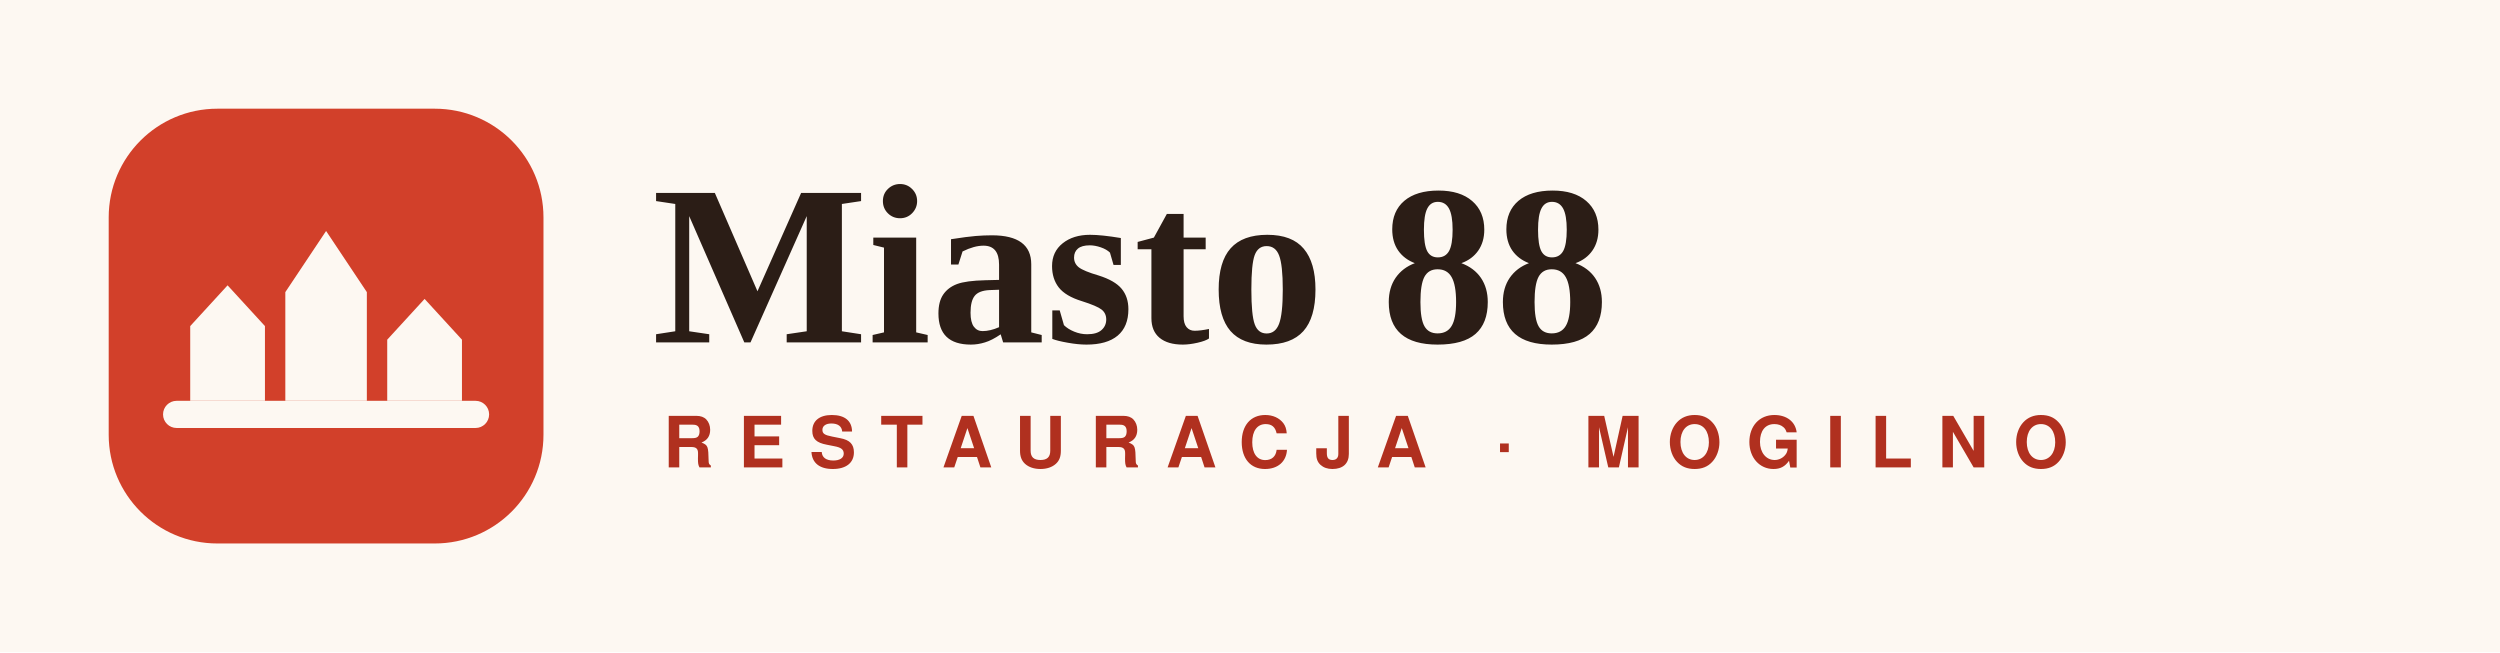
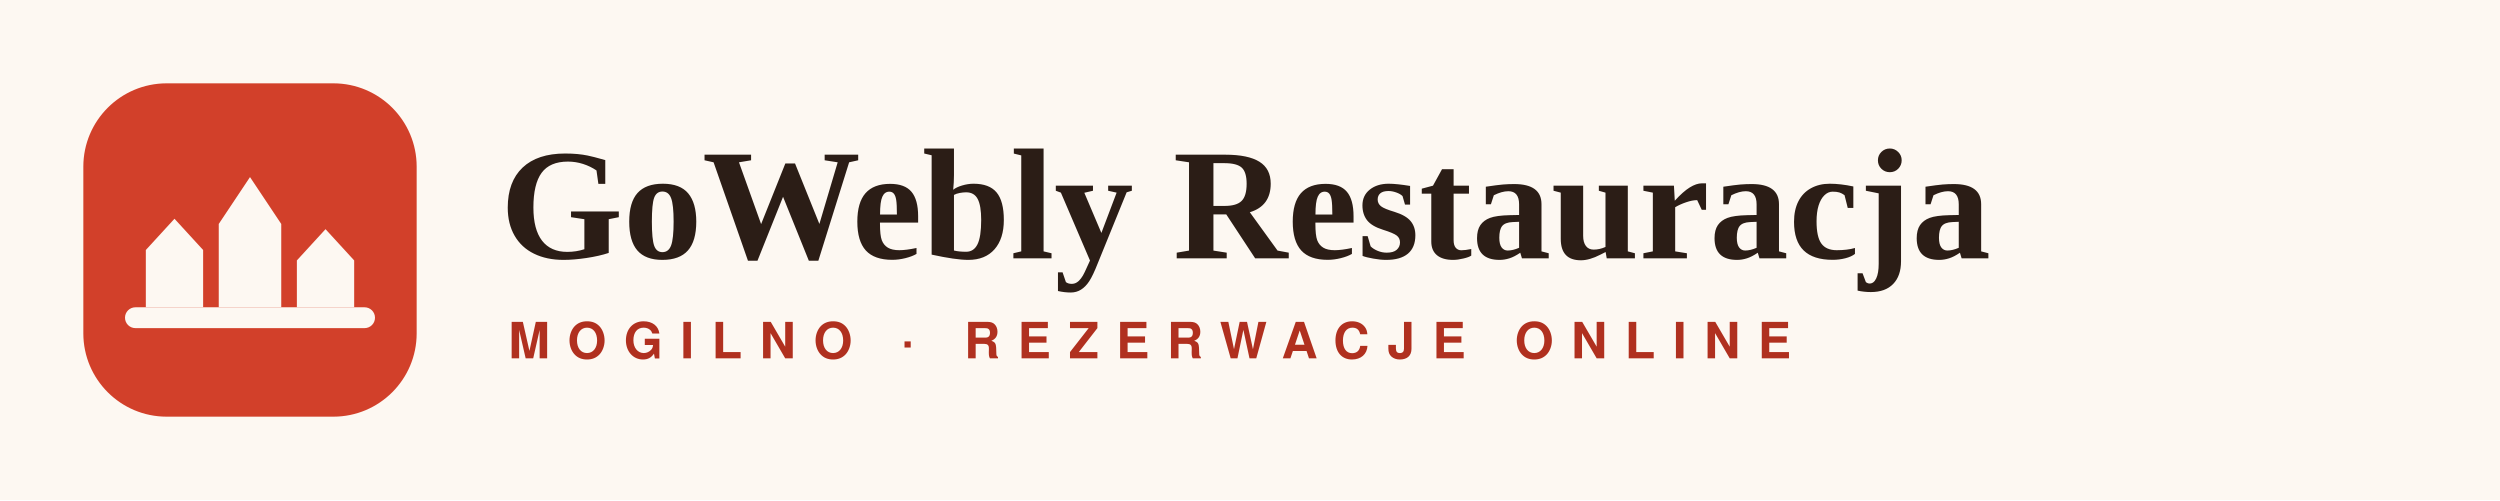
- <svg xmlns="http://www.w3.org/2000/svg" viewBox="0 0 460 120" width="460" height="120" role="img" aria-label="Miasto 88 — restauracja, Mogilno">
-   <rect width="460" height="120" fill="#FDF8F2" />
+ <svg xmlns="http://www.w3.org/2000/svg" viewBox="0 0 600 120" width="600" height="120" role="img" aria-label="GoWebly Restauracja — Mogilno">
+   <rect width="600" height="120" fill="#FDF8F2" />
  <g transform="translate(20 20)">
    <rect width="80" height="80" rx="20" fill="#D2402A" />
    <g fill="#FDF8F2" transform="scale(1.25)">
      <path d="M12 43V32l5.5-6 5.5 6v11Z" />
      <path d="M26 43V27l6-9 6 9v16Z" />
      <path d="M41 43V34l5.5-6 5.5 6v9Z" />
      <rect x="8" y="43" width="48" height="4" rx="2" />
    </g>
  </g>
-   <text x="120" y="63" font-family="Georgia, 'Times New Roman', serif" font-size="42" font-weight="700" fill="#2B1D16">Miasto 88</text>
-   <text x="122" y="86" font-family="Helvetica, Arial, sans-serif" font-size="13" font-weight="700" letter-spacing="4.5" fill="#B0301F">RESTAURACJA · MOGILNO</text>
+   <text x="120" y="62" font-family="Georgia, 'Times New Roman', serif" font-size="38" font-weight="700" fill="#2B1D16">GoWebly Restauracja</text>
+   <text x="122" y="86" font-family="Helvetica, Arial, sans-serif" font-size="12" font-weight="700" letter-spacing="4.2" fill="#B0301F">MOGILNO · REZERWACJE ONLINE</text>
</svg>
